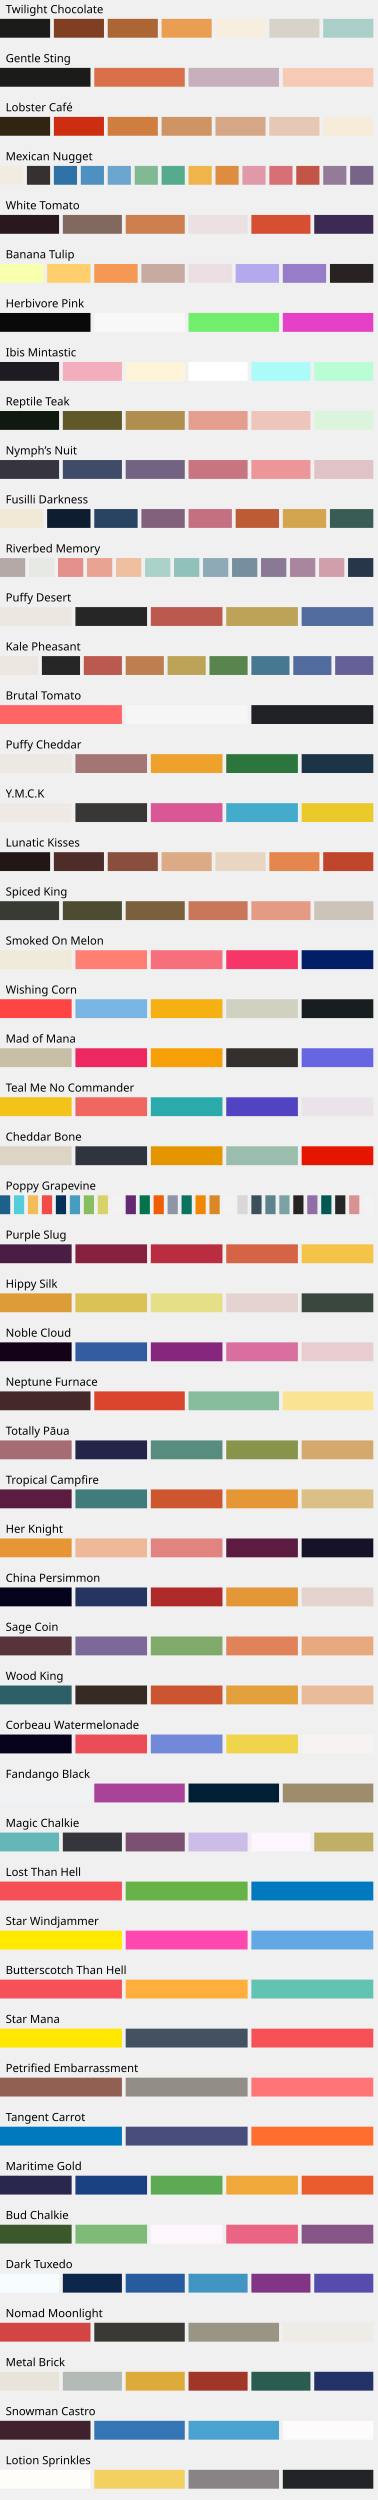
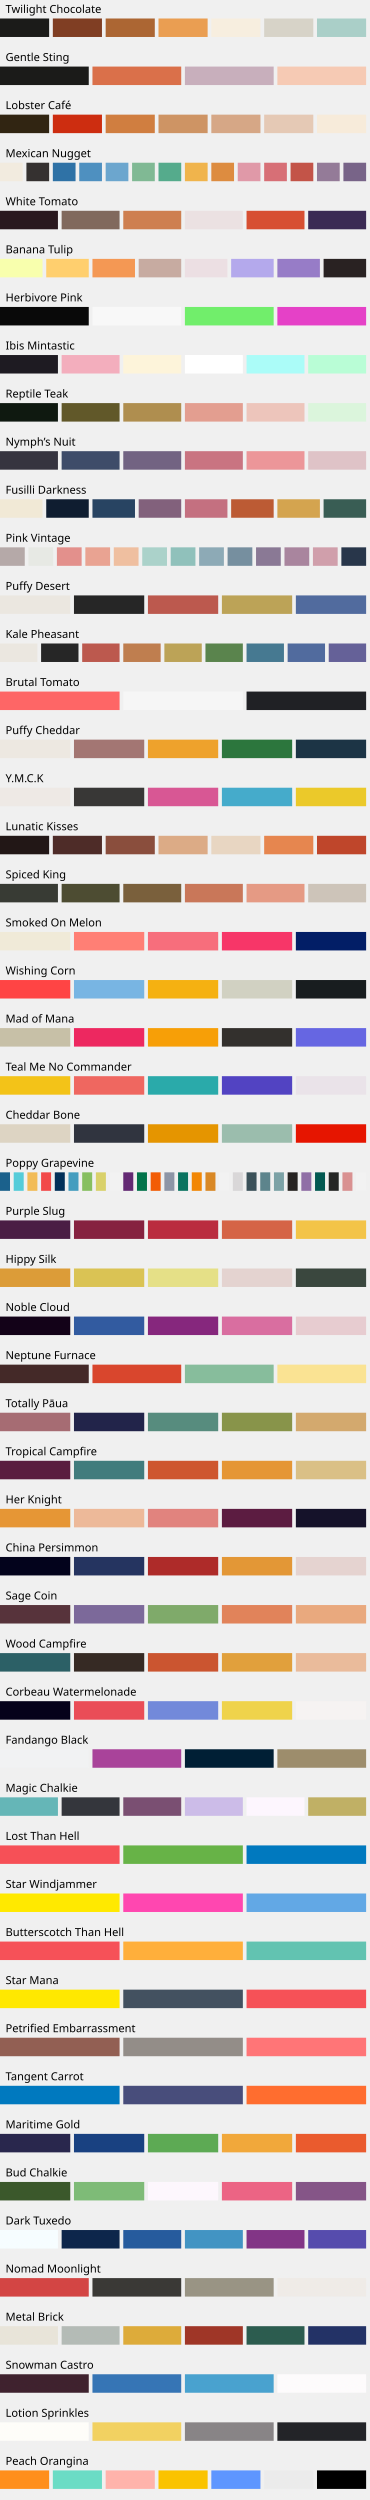
- <svg xmlns="http://www.w3.org/2000/svg" viewBox="0 0 200 1326">
+ <svg xmlns="http://www.w3.org/2000/svg" viewBox="0 0 200 1352">
  <style>
        text {
  font-family: sans-serif;
  font-weight: 400;
  font-style: normal;
}
        text {
          font-size: 6px;
        }
      </style>
  <text y="7" x="3">Twilight Chocolate</text>
  <rect width="26.571" height="10" y="10" x="0" fill="#1b1b19" />
  <rect width="26.571" height="10" y="10" x="28.571" fill="#803e23" />
  <rect width="26.571" height="10" y="10" x="57.143" fill="#ac6633" />
  <rect width="26.571" height="10" y="10" x="85.714" fill="#ea9e52" />
  <rect width="26.571" height="10" y="10" x="114.286" fill="#f7eedf" />
  <rect width="26.571" height="10" y="10" x="142.857" fill="#d7d3c8" />
  <rect width="26.571" height="10" y="10" x="171.429" fill="#aacfc8" />
  <text y="33" x="3">Gentle Sting</text>
  <rect width="48" height="10" y="36" x="0" fill="#1b1b19" />
  <rect width="48" height="10" y="36" x="50" fill="#da704a" />
  <rect width="48" height="10" y="36" x="100" fill="#c8afbc" />
  <rect width="48" height="10" y="36" x="150" fill="#f6cab4" />
  <text y="59" x="3">Lobster Café</text>
  <rect width="26.571" height="10" y="62" x="0" fill="#312512" />
  <rect width="26.571" height="10" y="62" x="28.571" fill="#cd2d10" />
  <rect width="26.571" height="10" y="62" x="57.143" fill="#d07e40" />
  <rect width="26.571" height="10" y="62" x="85.714" fill="#ce9464" />
  <rect width="26.571" height="10" y="62" x="114.286" fill="#d6a786" />
  <rect width="26.571" height="10" y="62" x="142.857" fill="#e5c9b5" />
  <rect width="26.571" height="10" y="62" x="171.429" fill="#f7ebda" />
  <text y="85" x="3">Mexican Nugget</text>
  <rect width="12.286" height="10" y="88" x="0" fill="#f2ebdf" />
  <rect width="12.286" height="10" y="88" x="14.286" fill="#353130" />
  <rect width="12.286" height="10" y="88" x="28.571" fill="#2f72a6" />
  <rect width="12.286" height="10" y="88" x="42.857" fill="#4e90c0" />
  <rect width="12.286" height="10" y="88" x="57.143" fill="#6ca6ce" />
  <rect width="12.286" height="10" y="88" x="71.429" fill="#80b994" />
  <rect width="12.286" height="10" y="88" x="85.714" fill="#55ab8c" />
  <rect width="12.286" height="10" y="88" x="100" fill="#f0b44c" />
  <rect width="12.286" height="10" y="88" x="114.286" fill="#dd8c40" />
  <rect width="12.286" height="10" y="88" x="128.571" fill="#e099a8" />
  <rect width="12.286" height="10" y="88" x="142.857" fill="#d76f76" />
  <rect width="12.286" height="10" y="88" x="157.143" fill="#c35448" />
  <rect width="12.286" height="10" y="88" x="171.429" fill="#947b98" />
  <rect width="12.286" height="10" y="88" x="185.714" fill="#786488" />
  <text y="111" x="3">White Tomato</text>
  <rect width="31.333" height="10" y="114" x="0" fill="#29181e" />
  <rect width="31.333" height="10" y="114" x="33.333" fill="#81695d" />
  <rect width="31.333" height="10" y="114" x="66.667" fill="#ce7f50" />
  <rect width="31.333" height="10" y="114" x="100" fill="#ebe1e2" />
  <rect width="31.333" height="10" y="114" x="133.333" fill="#d74f32" />
  <rect width="31.333" height="10" y="114" x="166.667" fill="#3b2a54" />
  <text y="137" x="3">Banana Tulip</text>
  <rect width="23" height="10" y="140" x="0" fill="#f8ffad" />
  <rect width="23" height="10" y="140" x="25" fill="#ffcf6e" />
  <rect width="23" height="10" y="140" x="50" fill="#f49854" />
  <rect width="23" height="10" y="140" x="75" fill="#c7aba1" />
  <rect width="23" height="10" y="140" x="100" fill="#ecdfe3" />
  <rect width="23" height="10" y="140" x="125" fill="#b4a9ec" />
  <rect width="23" height="10" y="140" x="150" fill="#977cc7" />
  <rect width="23" height="10" y="140" x="175" fill="#292222" />
  <text y="163" x="3">Herbivore Pink</text>
  <rect width="48" height="10" y="166" x="0" fill="#090909" />
  <rect width="48" height="10" y="166" x="50" fill="#f8f8f8" />
  <rect width="48" height="10" y="166" x="100" fill="#71ee6b" />
  <rect width="48" height="10" y="166" x="150" fill="#e541c7" />
  <text y="189" x="3">Ibis Mintastic</text>
  <rect width="31.333" height="10" y="192" x="0" fill="#1e1b22" />
  <rect width="31.333" height="10" y="192" x="33.333" fill="#f3aebd" />
  <rect width="31.333" height="10" y="192" x="66.667" fill="#fdf4da" />
  <rect width="31.333" height="10" y="192" x="100" fill="#ffffff" />
  <rect width="31.333" height="10" y="192" x="133.333" fill="#abfcf8" />
  <rect width="31.333" height="10" y="192" x="166.667" fill="#b9fdd6" />
  <text y="215" x="3">Reptile Teak</text>
  <rect width="31.333" height="10" y="218" x="0" fill="#0f1910" />
  <rect width="31.333" height="10" y="218" x="33.333" fill="#615829" />
  <rect width="31.333" height="10" y="218" x="66.667" fill="#af8e4f" />
  <rect width="31.333" height="10" y="218" x="100" fill="#e39e90" />
  <rect width="31.333" height="10" y="218" x="133.333" fill="#edc5bb" />
  <rect width="31.333" height="10" y="218" x="166.667" fill="#dbf5dc" />
  <text y="241" x="3">Nymph’s Nuit</text>
  <rect width="31.333" height="10" y="244" x="0" fill="#36343f" />
  <rect width="31.333" height="10" y="244" x="33.333" fill="#3e4c69" />
  <rect width="31.333" height="10" y="244" x="66.667" fill="#726382" />
  <rect width="31.333" height="10" y="244" x="100" fill="#c97481" />
  <rect width="31.333" height="10" y="244" x="133.333" fill="#ec9699" />
  <rect width="31.333" height="10" y="244" x="166.667" fill="#dfc3c7" />
  <text y="267" x="3">Fusilli Darkness</text>
  <rect width="23" height="10" y="270" x="0" fill="#f1e9d6" />
  <rect width="23" height="10" y="270" x="25" fill="#0f1d30" />
  <rect width="23" height="10" y="270" x="50" fill="#284462" />
  <rect width="23" height="10" y="270" x="75" fill="#82617c" />
  <rect width="23" height="10" y="270" x="100" fill="#c47080" />
  <rect width="23" height="10" y="270" x="125" fill="#bc5b34" />
  <rect width="23" height="10" y="270" x="150" fill="#d4a44f" />
  <rect width="23" height="10" y="270" x="175" fill="#395d54" />
-   <text y="293" x="3">Riverbed Memory</text>
+   <text y="293" x="3">Pink Vintage</text>
  <rect width="13.385" height="10" y="296" x="0" fill="#b5a9a8" />
  <rect width="13.385" height="10" y="296" x="15.385" fill="#e7e9e4" />
  <rect width="13.385" height="10" y="296" x="30.769" fill="#e3908c" />
  <rect width="13.385" height="10" y="296" x="46.154" fill="#e9a392" />
  <rect width="13.385" height="10" y="296" x="61.538" fill="#efbfa0" />
  <rect width="13.385" height="10" y="296" x="76.923" fill="#abd2ca" />
  <rect width="13.385" height="10" y="296" x="92.308" fill="#90c1bb" />
  <rect width="13.385" height="10" y="296" x="107.692" fill="#8daab6" />
  <rect width="13.385" height="10" y="296" x="123.077" fill="#768f9f" />
  <rect width="13.385" height="10" y="296" x="138.462" fill="#8a7995" />
  <rect width="13.385" height="10" y="296" x="153.846" fill="#a9859e" />
  <rect width="13.385" height="10" y="296" x="169.231" fill="#d09fab" />
  <rect width="13.385" height="10" y="296" x="184.615" fill="#28364a" />
  <text y="319" x="3">Puffy Desert</text>
  <rect width="38" height="10" y="322" x="0" fill="#ebe7e0" />
  <rect width="38" height="10" y="322" x="40" fill="#262626" />
  <rect width="38" height="10" y="322" x="80" fill="#bc594e" />
  <rect width="38" height="10" y="322" x="120" fill="#bca357" />
  <rect width="38" height="10" y="322" x="160" fill="#516b9e" />
  <text y="345" x="3">Kale Pheasant</text>
  <rect width="20.222" height="10" y="348" x="0" fill="#ebe7e0" />
  <rect width="20.222" height="10" y="348" x="22.222" fill="#262626" />
  <rect width="20.222" height="10" y="348" x="44.444" fill="#bc594e" />
  <rect width="20.222" height="10" y="348" x="66.667" fill="#bf7e4f" />
  <rect width="20.222" height="10" y="348" x="88.889" fill="#bca357" />
  <rect width="20.222" height="10" y="348" x="111.111" fill="#5a844d" />
  <rect width="20.222" height="10" y="348" x="133.333" fill="#467991" />
  <rect width="20.222" height="10" y="348" x="155.556" fill="#516b9e" />
  <rect width="20.222" height="10" y="348" x="177.778" fill="#656198" />
  <text y="371" x="3">Brutal Tomato</text>
  <rect width="64.667" height="10" y="374" x="0" fill="#fe6666" />
  <rect width="64.667" height="10" y="374" x="66.667" fill="#f6f6f6" />
  <rect width="64.667" height="10" y="374" x="133.333" fill="#202125" />
  <text y="397" x="3">Puffy Cheddar</text>
  <rect width="38" height="10" y="400" x="0" fill="#ede8e1" />
  <rect width="38" height="10" y="400" x="40" fill="#a37673" />
  <rect width="38" height="10" y="400" x="80" fill="#eea22c" />
  <rect width="38" height="10" y="400" x="120" fill="#2c763d" />
  <rect width="38" height="10" y="400" x="160" fill="#1c3445" />
  <text y="423" x="3">Y.M.C.K</text>
  <rect width="38" height="10" y="426" x="0" fill="#eee9e5" />
  <rect width="38" height="10" y="426" x="40" fill="#383736" />
  <rect width="38" height="10" y="426" x="80" fill="#d85794" />
  <rect width="38" height="10" y="426" x="120" fill="#45abcb" />
  <rect width="38" height="10" y="426" x="160" fill="#ebc92a" />
  <text y="449" x="3">Lunatic Kisses</text>
  <rect width="26.571" height="10" y="452" x="0" fill="#221716" />
  <rect width="26.571" height="10" y="452" x="28.571" fill="#4e2c28" />
  <rect width="26.571" height="10" y="452" x="57.143" fill="#8a4e3d" />
  <rect width="26.571" height="10" y="452" x="85.714" fill="#dcab86" />
  <rect width="26.571" height="10" y="452" x="114.286" fill="#e8d6c2" />
  <rect width="26.571" height="10" y="452" x="142.857" fill="#e6864f" />
  <rect width="26.571" height="10" y="452" x="171.429" fill="#bf462b" />
  <text y="475" x="3">Spiced King</text>
  <rect width="31.333" height="10" y="478" x="0" fill="#383b34" />
  <rect width="31.333" height="10" y="478" x="33.333" fill="#4d4c32" />
  <rect width="31.333" height="10" y="478" x="66.667" fill="#7a603c" />
  <rect width="31.333" height="10" y="478" x="100" fill="#c97759" />
  <rect width="31.333" height="10" y="478" x="133.333" fill="#e59a84" />
  <rect width="31.333" height="10" y="478" x="166.667" fill="#cdc4b9" />
  <text y="501" x="3">Smoked On Melon</text>
  <rect width="38" height="10" y="504" x="0" fill="#f0ead8" />
  <rect width="38" height="10" y="504" x="40" fill="#ff7f75" />
  <rect width="38" height="10" y="504" x="80" fill="#f76e7c" />
  <rect width="38" height="10" y="504" x="120" fill="#f73668" />
  <rect width="38" height="10" y="504" x="160" fill="#021e66" />
  <text y="527" x="3">Wishing Corn</text>
  <rect width="38" height="10" y="530" x="0" fill="#ff4444" />
  <rect width="38" height="10" y="530" x="40" fill="#78b5e3" />
  <rect width="38" height="10" y="530" x="80" fill="#f5b111" />
  <rect width="38" height="10" y="530" x="120" fill="#d1d1c2" />
  <rect width="38" height="10" y="530" x="160" fill="#181d1f" />
  <text y="553" x="3">Mad of Mana</text>
  <rect width="38" height="10" y="556" x="0" fill="#c7c0a7" />
  <rect width="38" height="10" y="556" x="40" fill="#ed2860" />
  <rect width="38" height="10" y="556" x="80" fill="#f79f07" />
  <rect width="38" height="10" y="556" x="120" fill="#33302d" />
  <rect width="38" height="10" y="556" x="160" fill="#6666e2" />
  <text y="579" x="3">Teal Me No Commander</text>
  <rect width="38" height="10" y="582" x="0" fill="#f3c318" />
  <rect width="38" height="10" y="582" x="40" fill="#ef6760" />
  <rect width="38" height="10" y="582" x="80" fill="#2aaaaa" />
  <rect width="38" height="10" y="582" x="120" fill="#5243c2" />
  <rect width="38" height="10" y="582" x="160" fill="#eae3e9" />
  <text y="605" x="3">Cheddar Bone</text>
  <rect width="38" height="10" y="608" x="0" fill="#ddd4c3" />
  <rect width="38" height="10" y="608" x="40" fill="#30343f" />
  <rect width="38" height="10" y="608" x="80" fill="#e59500" />
  <rect width="38" height="10" y="608" x="120" fill="#9bbdad" />
  <rect width="38" height="10" y="608" x="160" fill="#e61500" />
  <text y="631" x="3">Poppy Grapevine</text>
  <rect width="5.407" height="10" y="634" x="0" fill="#1b618c" />
  <rect width="5.407" height="10" y="634" x="7.407" fill="#55ccd9" />
  <rect width="5.407" height="10" y="634" x="14.815" fill="#f2bc57" />
  <rect width="5.407" height="10" y="634" x="22.222" fill="#f24949" />
  <rect width="5.407" height="10" y="634" x="29.63" fill="#023059" />
  <rect width="5.407" height="10" y="634" x="37.037" fill="#459dbf" />
  <rect width="5.407" height="10" y="634" x="44.444" fill="#87bf60" />
  <rect width="5.407" height="10" y="634" x="51.852" fill="#d9d16a" />
  <rect width="5.407" height="10" y="634" x="59.259" fill="#f2f2f2" />
  <rect width="5.407" height="10" y="634" x="66.667" fill="#632973" />
  <rect width="5.407" height="10" y="634" x="74.074" fill="#02734a" />
  <rect width="5.407" height="10" y="634" x="81.481" fill="#f25c05" />
  <rect width="5.407" height="10" y="634" x="88.889" fill="#8d95a6" />
  <rect width="5.407" height="10" y="634" x="96.296" fill="#0a7360" />
  <rect width="5.407" height="10" y="634" x="103.704" fill="#f28705" />
  <rect width="5.407" height="10" y="634" x="111.111" fill="#d98825" />
  <rect width="5.407" height="10" y="634" x="118.519" fill="#f2f2f2" />
  <rect width="5.407" height="10" y="634" x="125.926" fill="#d9d7d8" />
  <rect width="5.407" height="10" y="634" x="133.333" fill="#3b5159" />
  <rect width="5.407" height="10" y="634" x="140.741" fill="#5d848c" />
  <rect width="5.407" height="10" y="634" x="148.148" fill="#7ca2a6" />
  <rect width="5.407" height="10" y="634" x="155.556" fill="#262321" />
  <rect width="5.407" height="10" y="634" x="162.963" fill="#906fa6" />
  <rect width="5.407" height="10" y="634" x="170.37" fill="#025951" />
  <rect width="5.407" height="10" y="634" x="177.778" fill="#252625" />
  <rect width="5.407" height="10" y="634" x="185.185" fill="#d99191" />
  <rect width="5.407" height="10" y="634" x="192.593" fill="#f2f2f2" />
  <text y="657" x="3">Purple Slug</text>
  <rect width="38" height="10" y="660" x="0" fill="#4a1e44" />
  <rect width="38" height="10" y="660" x="40" fill="#862240" />
  <rect width="38" height="10" y="660" x="80" fill="#ba2c3f" />
  <rect width="38" height="10" y="660" x="120" fill="#d56446" />
  <rect width="38" height="10" y="660" x="160" fill="#f3c448" />
  <text y="683" x="3">Hippy Silk</text>
  <rect width="38" height="10" y="686" x="0" fill="#dc9c38" />
  <rect width="38" height="10" y="686" x="40" fill="#dac354" />
  <rect width="38" height="10" y="686" x="80" fill="#e5e087" />
  <rect width="38" height="10" y="686" x="120" fill="#e4d3d0" />
  <rect width="38" height="10" y="686" x="160" fill="#3a473e" />
  <text y="709" x="3">Noble Cloud</text>
  <rect width="38" height="10" y="712" x="0" fill="#130218" />
  <rect width="38" height="10" y="712" x="40" fill="#325ba0" />
  <rect width="38" height="10" y="712" x="80" fill="#86277d" />
  <rect width="38" height="10" y="712" x="120" fill="#d96ea0" />
  <rect width="38" height="10" y="712" x="160" fill="#e7ccd0" />
  <text y="735" x="3">Neptune Furnace</text>
  <rect width="48" height="10" y="738" x="0" fill="#442928" />
  <rect width="48" height="10" y="738" x="50" fill="#d9462d" />
  <rect width="48" height="10" y="738" x="100" fill="#87bd9c" />
  <rect width="48" height="10" y="738" x="150" fill="#fae393" />
  <text y="761" x="3">Totally Pāua</text>
  <rect width="38" height="10" y="764" x="0" fill="#a66c73" />
  <rect width="38" height="10" y="764" x="40" fill="#22244a" />
  <rect width="38" height="10" y="764" x="80" fill="#578c7e" />
  <rect width="38" height="10" y="764" x="120" fill="#88944a" />
  <rect width="38" height="10" y="764" x="160" fill="#d3a96e" />
  <text y="787" x="3">Tropical Campfire</text>
  <rect width="38" height="10" y="790" x="0" fill="#5a1d3f" />
  <rect width="38" height="10" y="790" x="40" fill="#417c7d" />
  <rect width="38" height="10" y="790" x="80" fill="#ce562f" />
  <rect width="38" height="10" y="790" x="120" fill="#e59635" />
  <rect width="38" height="10" y="790" x="160" fill="#dac086" />
  <text y="813" x="3">Her Knight</text>
  <rect width="38" height="10" y="816" x="0" fill="#e69635" />
  <rect width="38" height="10" y="816" x="40" fill="#edb999" />
  <rect width="38" height="10" y="816" x="80" fill="#e1837e" />
  <rect width="38" height="10" y="816" x="120" fill="#5c1c41" />
  <rect width="38" height="10" y="816" x="160" fill="#15122a" />
  <text y="839" x="3">China Persimmon</text>
  <rect width="38" height="10" y="842" x="0" fill="#03031c" />
  <rect width="38" height="10" y="842" x="40" fill="#253460" />
  <rect width="38" height="10" y="842" x="80" fill="#ae2b29" />
  <rect width="38" height="10" y="842" x="120" fill="#e39736" />
  <rect width="38" height="10" y="842" x="160" fill="#e5d3d0" />
  <text y="865" x="3">Sage Coin</text>
  <rect width="38" height="10" y="868" x="0" fill="#57333b" />
  <rect width="38" height="10" y="868" x="40" fill="#7c699a" />
  <rect width="38" height="10" y="868" x="80" fill="#7faa6a" />
  <rect width="38" height="10" y="868" x="120" fill="#e1835a" />
  <rect width="38" height="10" y="868" x="160" fill="#e9a97e" />
-   <text y="891" x="3">Wood King</text>
+   <text y="891" x="3">Wood Campfire</text>
  <rect width="38" height="10" y="894" x="0" fill="#2c6066" />
  <rect width="38" height="10" y="894" x="40" fill="#362a24" />
  <rect width="38" height="10" y="894" x="80" fill="#cb5530" />
  <rect width="38" height="10" y="894" x="120" fill="#e1a03c" />
  <rect width="38" height="10" y="894" x="160" fill="#eabb9b" />
  <text y="917" x="3">Corbeau Watermelonade</text>
  <rect width="38" height="10" y="920" x="0" fill="#05021a" />
  <rect width="38" height="10" y="920" x="40" fill="#ea4d57" />
  <rect width="38" height="10" y="920" x="80" fill="#7289da" />
  <rect width="38" height="10" y="920" x="120" fill="#efd34b" />
  <rect width="38" height="10" y="920" x="160" fill="#f6f3f2" />
  <text y="943" x="3">Fandango Black</text>
  <rect width="48" height="10" y="946" x="0" fill="#f1f2f3" />
  <rect width="48" height="10" y="946" x="50" fill="#a9439a" />
  <rect width="48" height="10" y="946" x="100" fill="#001f35" />
  <rect width="48" height="10" y="946" x="150" fill="#9d8d6c" />
  <text y="969" x="3">Magic Chalkie</text>
  <rect width="31.333" height="10" y="972" x="0" fill="#65b6b7" />
  <rect width="31.333" height="10" y="972" x="33.333" fill="#34363c" />
  <rect width="31.333" height="10" y="972" x="66.667" fill="#7a4f72" />
  <rect width="31.333" height="10" y="972" x="100" fill="#ccbce8" />
  <rect width="31.333" height="10" y="972" x="133.333" fill="#fdf6fe" />
  <rect width="31.333" height="10" y="972" x="166.667" fill="#c0b065" />
  <text y="995" x="3">Lost Than Hell</text>
  <rect width="64.667" height="10" y="998" x="0" fill="#f65057" />
  <rect width="64.667" height="10" y="998" x="66.667" fill="#67b347" />
  <rect width="64.667" height="10" y="998" x="133.333" fill="#0079bf" />
  <text y="1021" x="3">Star Windjammer</text>
  <rect width="64.667" height="10" y="1024" x="0" fill="#ffe900" />
  <rect width="64.667" height="10" y="1024" x="66.667" fill="#ff47b0" />
  <rect width="64.667" height="10" y="1024" x="133.333" fill="#62a8e5" />
  <text y="1047" x="3">Butterscotch Than Hell</text>
  <rect width="64.667" height="10" y="1050" x="0" fill="#f65158" />
  <rect width="64.667" height="10" y="1050" x="66.667" fill="#ffaf3b" />
  <rect width="64.667" height="10" y="1050" x="133.333" fill="#62c3b1" />
  <text y="1073" x="3">Star Mana</text>
  <rect width="64.667" height="10" y="1076" x="0" fill="#ffe800" />
  <rect width="64.667" height="10" y="1076" x="66.667" fill="#435160" />
  <rect width="64.667" height="10" y="1076" x="133.333" fill="#f65157" />
  <text y="1099" x="3">Petrified Embarrassment</text>
  <rect width="64.667" height="10" y="1102" x="0" fill="#925f53" />
  <rect width="64.667" height="10" y="1102" x="66.667" fill="#938d88" />
  <rect width="64.667" height="10" y="1102" x="133.333" fill="#ff7577" />
  <text y="1125" x="3">Tangent Carrot</text>
  <rect width="64.667" height="10" y="1128" x="0" fill="#0079bf" />
  <rect width="64.667" height="10" y="1128" x="66.667" fill="#484d7b" />
  <rect width="64.667" height="10" y="1128" x="133.333" fill="#ff6d2f" />
  <text y="1151" x="3">Maritime Gold</text>
  <rect width="38" height="10" y="1154" x="0" fill="#29274d" />
  <rect width="38" height="10" y="1154" x="40" fill="#194181" />
  <rect width="38" height="10" y="1154" x="80" fill="#5daa54" />
  <rect width="38" height="10" y="1154" x="120" fill="#f1a83b" />
  <rect width="38" height="10" y="1154" x="160" fill="#ea5b2e" />
  <text y="1177" x="3">Bud Chalkie</text>
  <rect width="38" height="10" y="1180" x="0" fill="#3b582b" />
  <rect width="38" height="10" y="1180" x="40" fill="#7ebb77" />
  <rect width="38" height="10" y="1180" x="80" fill="#fdf7fd" />
  <rect width="38" height="10" y="1180" x="120" fill="#ec6484" />
  <rect width="38" height="10" y="1180" x="160" fill="#855587" />
  <text y="1203" x="3">Dark Tuxedo</text>
  <rect width="31.333" height="10" y="1206" x="0" fill="#f6fdff" />
  <rect width="31.333" height="10" y="1206" x="33.333" fill="#0d264b" />
  <rect width="31.333" height="10" y="1206" x="66.667" fill="#265b9d" />
  <rect width="31.333" height="10" y="1206" x="100" fill="#4294c3" />
  <rect width="31.333" height="10" y="1206" x="133.333" fill="#823586" />
  <rect width="31.333" height="10" y="1206" x="166.667" fill="#564cad" />
  <text y="1229" x="3">Nomad Moonlight</text>
  <rect width="48" height="10" y="1232" x="0" fill="#d34544" />
  <rect width="48" height="10" y="1232" x="50" fill="#3a3936" />
  <rect width="48" height="10" y="1232" x="100" fill="#999484" />
  <rect width="48" height="10" y="1232" x="150" fill="#efebe7" />
  <text y="1255" x="3">Metal Brick</text>
  <rect width="31.333" height="10" y="1258" x="0" fill="#e8e4d9" />
  <rect width="31.333" height="10" y="1258" x="33.333" fill="#b4bbb6" />
  <rect width="31.333" height="10" y="1258" x="66.667" fill="#ddab3a" />
  <rect width="31.333" height="10" y="1258" x="100" fill="#9f3627" />
  <rect width="31.333" height="10" y="1258" x="133.333" fill="#2c5c4f" />
  <rect width="31.333" height="10" y="1258" x="166.667" fill="#233266" />
  <text y="1281" x="3">Snowman Castro</text>
  <rect width="48" height="10" y="1284" x="0" fill="#3f222e" />
  <rect width="48" height="10" y="1284" x="50" fill="#3675b5" />
  <rect width="48" height="10" y="1284" x="100" fill="#49a2cf" />
  <rect width="48" height="10" y="1284" x="150" fill="#fdfbfc" />
  <text y="1307" x="3">Lotion Sprinkles</text>
  <rect width="48" height="10" y="1310" x="0" fill="#fefdf9" />
  <rect width="48" height="10" y="1310" x="50" fill="#f2d161" />
  <rect width="48" height="10" y="1310" x="100" fill="#888486" />
  <rect width="48" height="10" y="1310" x="150" fill="#232428" />
+   <text y="1333" x="3">Peach Orangina</text>
+   <rect width="26.571" height="10" y="1336" x="0" fill="#ff8f1c" />
+   <rect width="26.571" height="10" y="1336" x="28.571" fill="#6bdcc5" />
+   <rect width="26.571" height="10" y="1336" x="57.143" fill="#ffb3ab" />
+   <rect width="26.571" height="10" y="1336" x="85.714" fill="#fac300" />
+   <rect width="26.571" height="10" y="1336" x="114.286" fill="#5e96ff" />
+   <rect width="26.571" height="10" y="1336" x="142.857" fill="#ebebeb" />
+   <rect width="26.571" height="10" y="1336" x="171.429" fill="#000000" />
</svg>
